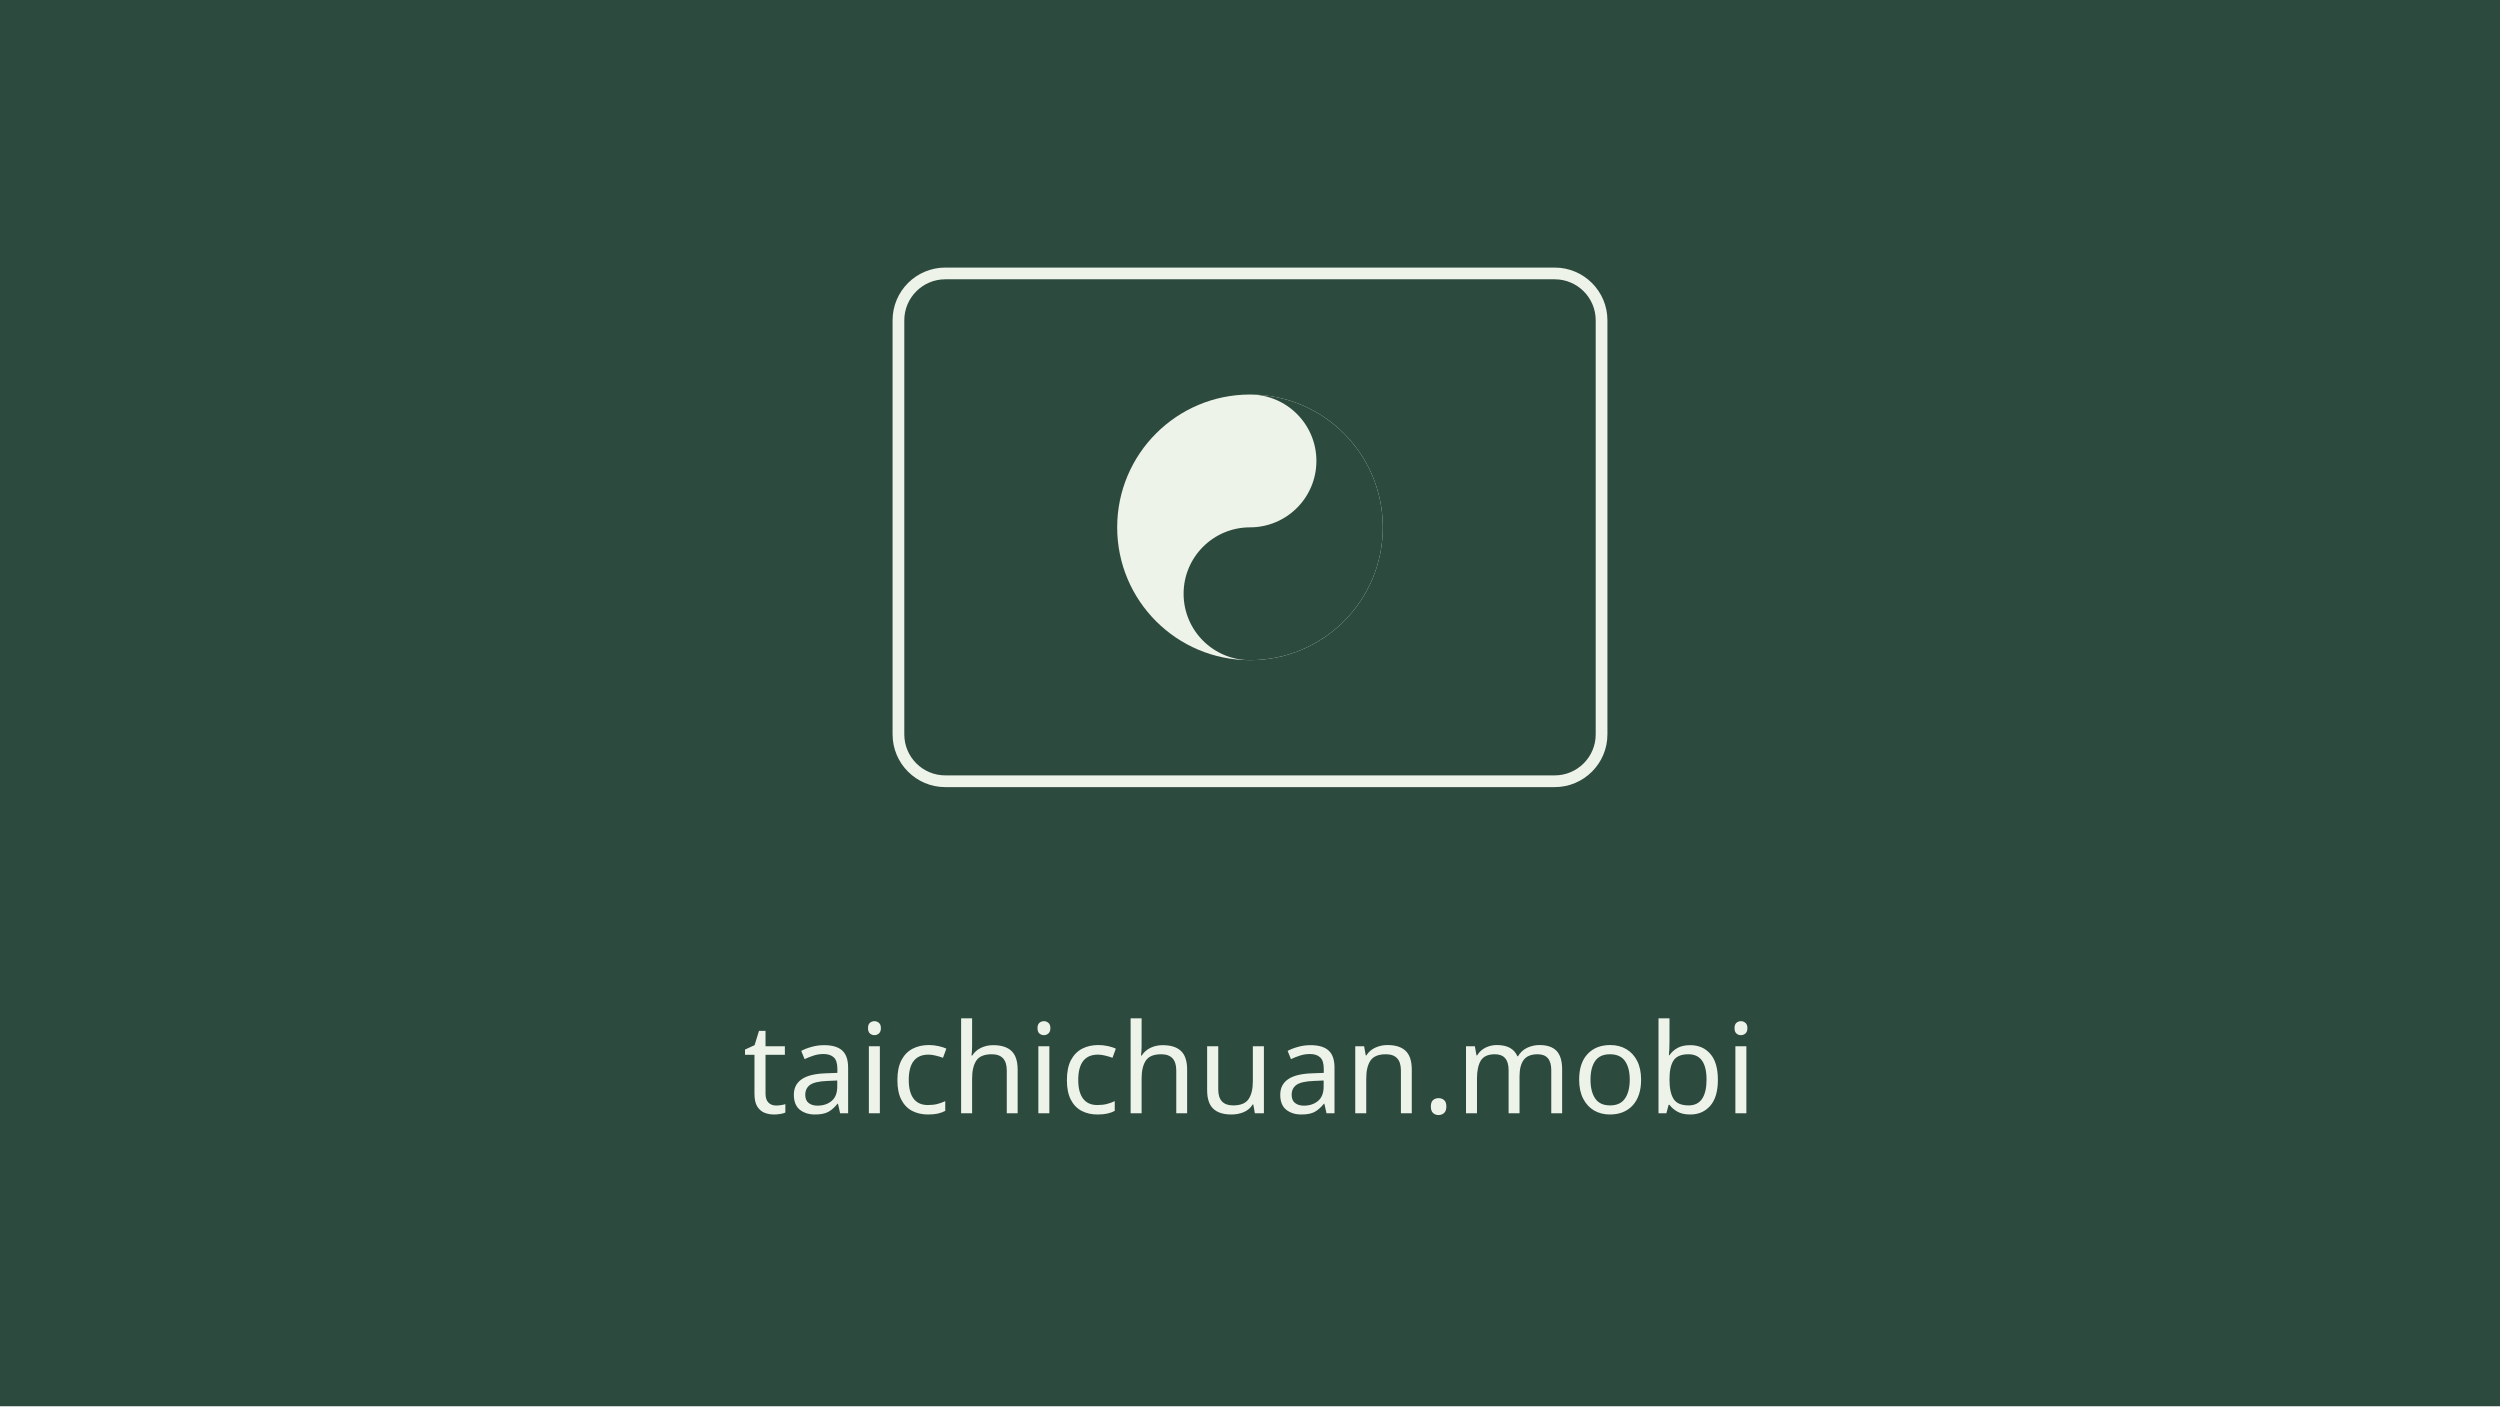
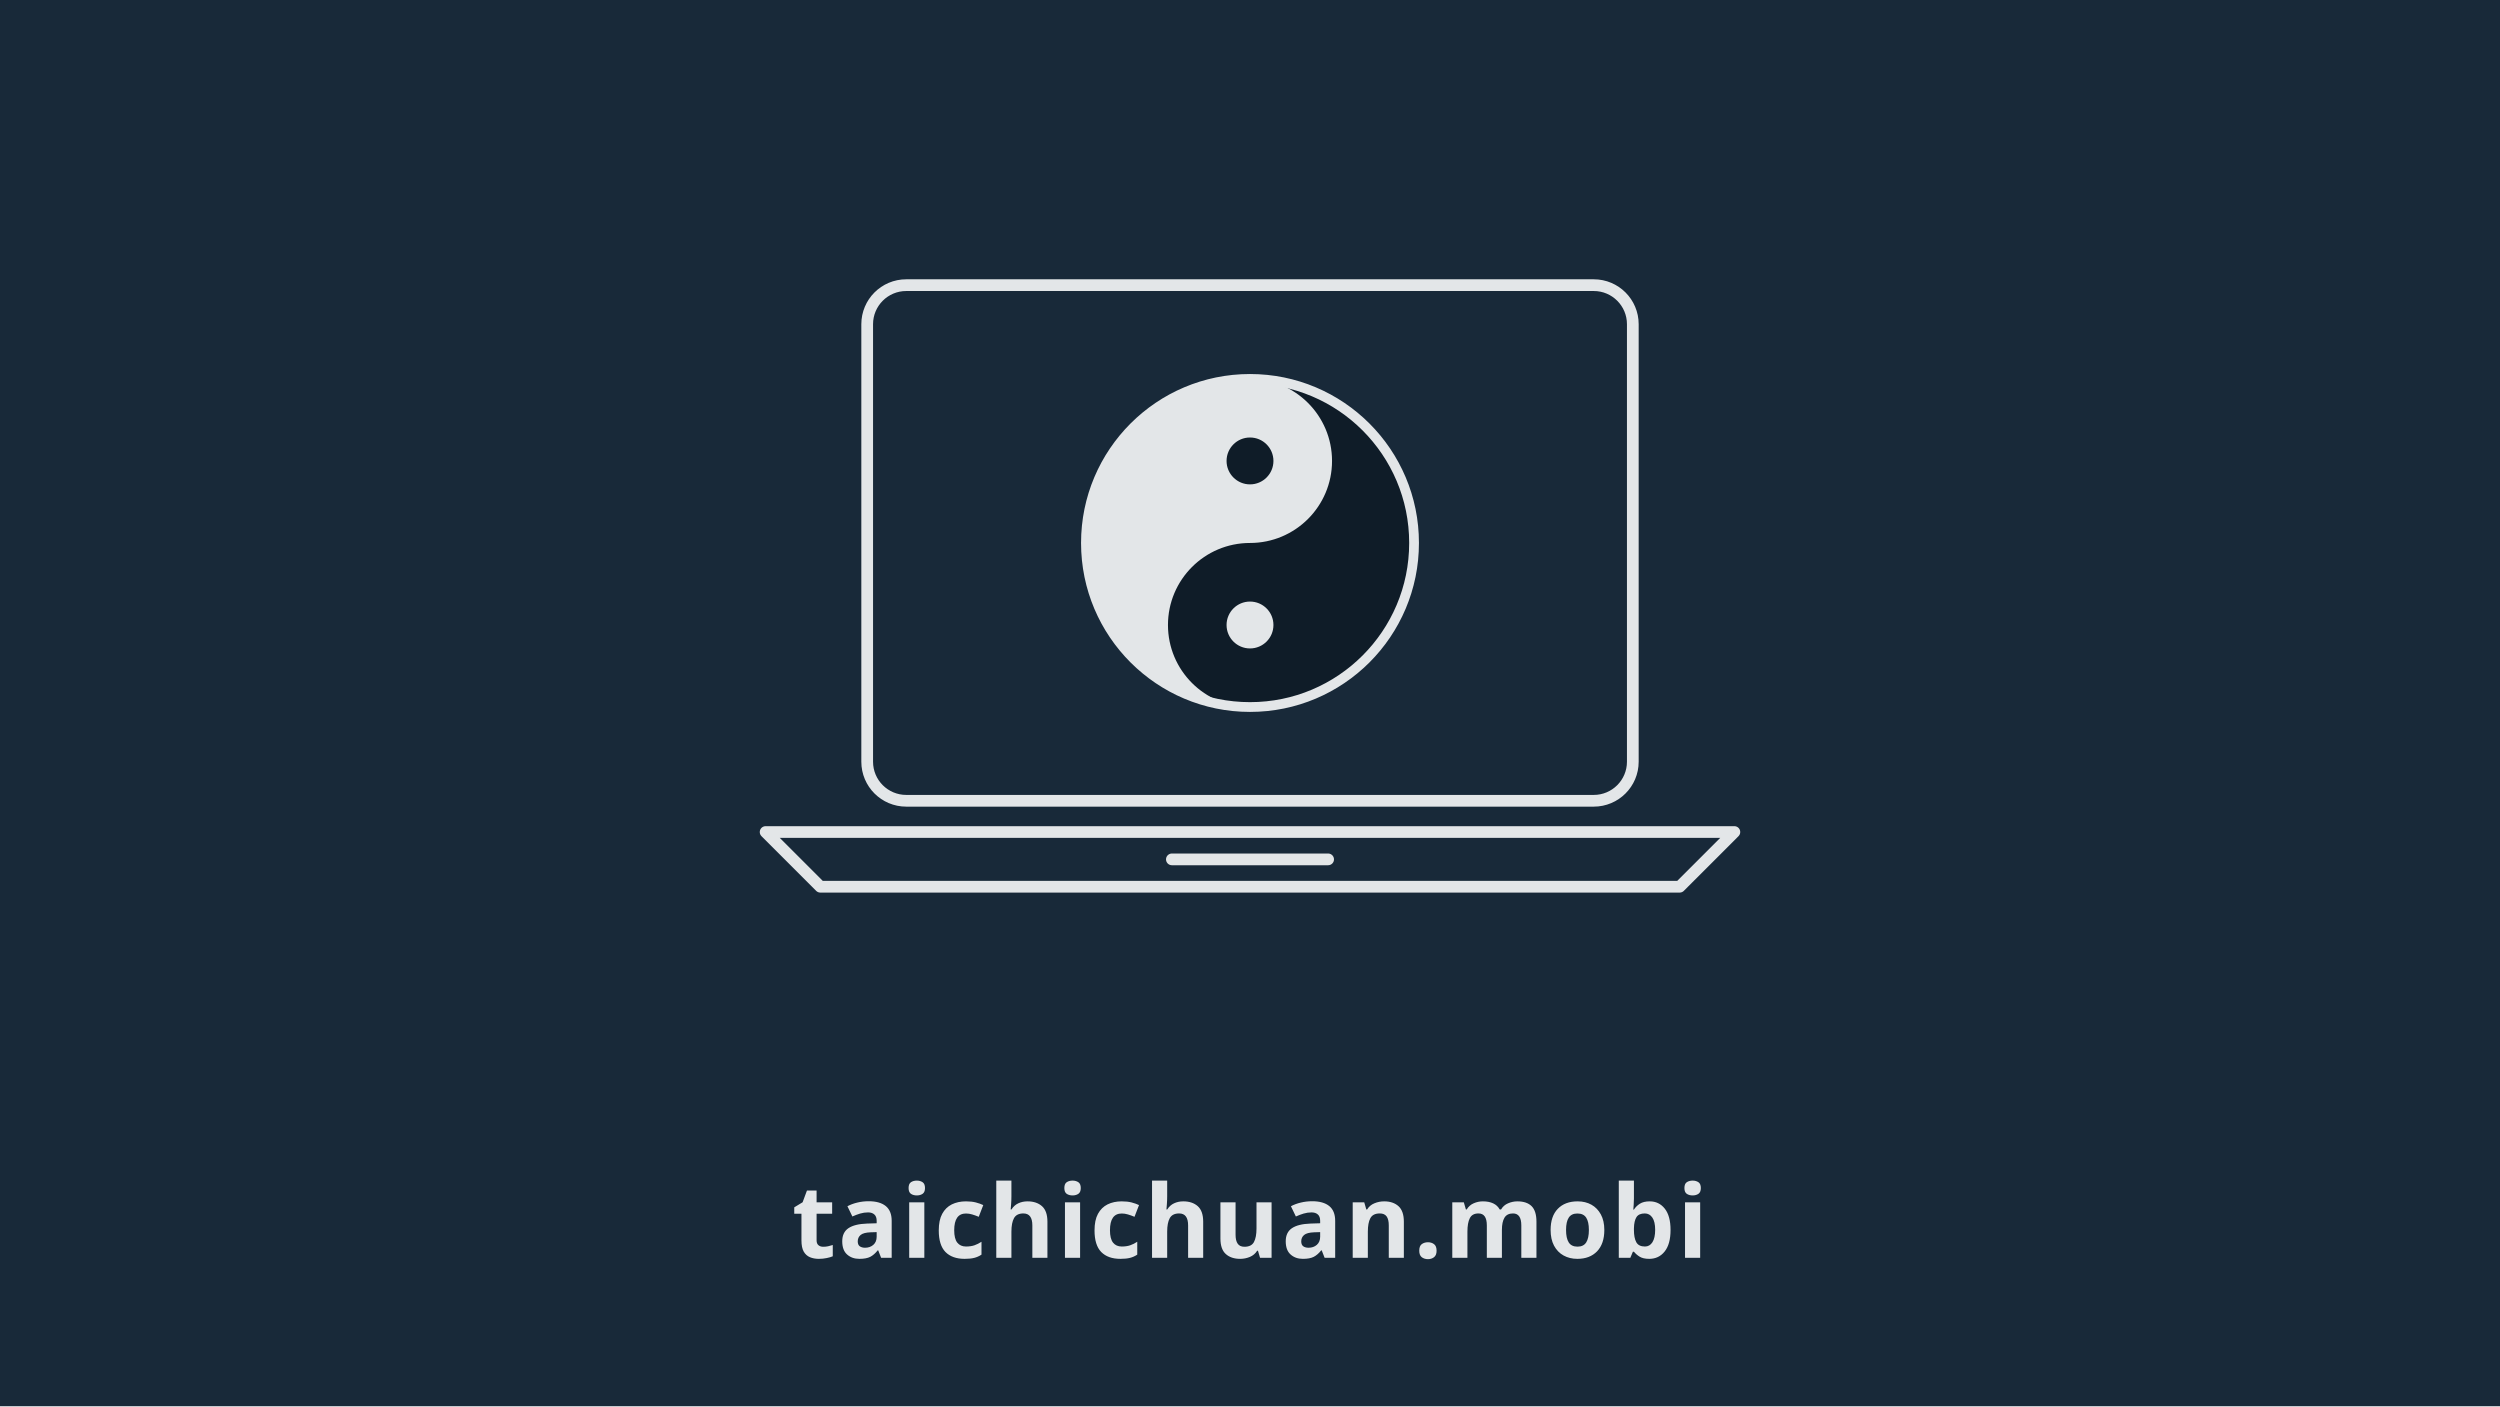
<svg xmlns="http://www.w3.org/2000/svg" viewBox="0 0 640 360">
-   <rect width="640" height="360" fill="#2d4a3e" />
-   <rect x="230" y="70" width="180" height="130" rx="12" fill="none" stroke="#eef3ea" stroke-width="3" />
-   <circle cx="320" cy="135" r="34" fill="#eef3ea" />
-   <path d="M320 101a34 34 0 0 1 0 68a17 17 0 0 1 0-34a17 17 0 0 0 0-34z" fill="#2d4a3e" />
-   <text x="320" y="285" font-family="sans-serif" font-size="32" fill="#eef3ea" text-anchor="middle">taichichuan.mobi</text>
+   <rect width="640" height="360" fill="#182939" />
+   <g transform="translate(0 9)">
+     <g fill="none" stroke="#e3e6e8" stroke-width="3" stroke-linejoin="round">
+       <rect x="222" y="64" width="196" height="132" rx="10" />
+       <path d="M196 204 H444 L430 218 H210 Z" />
+     </g>
+     <line x1="300" y1="211" x2="340" y2="211" stroke="#e3e6e8" stroke-width="3" stroke-linecap="round" />
+     <g transform="translate(320 130)">
+       <circle r="42" fill="#e3e6e8" />
+       <path d="M0-42a42 42 0 0 1 0 84a21 21 0 0 1 0-42a21 21 0 0 0 0-42z" fill="#0f1c28" />
+       <circle cy="-21" r="6" fill="#0f1c28" />
+       <circle cy="21" r="6" fill="#e3e6e8" />
+       <circle r="42" fill="none" stroke="#e3e6e8" stroke-width="2.5" />
+     </g>
+   </g>
+   <text x="320" y="322" font-family="system-ui, sans-serif" font-size="26" font-weight="600" fill="#e3e6e8" text-anchor="middle" letter-spacing="0.5">taichichuan.mobi</text>
</svg>
